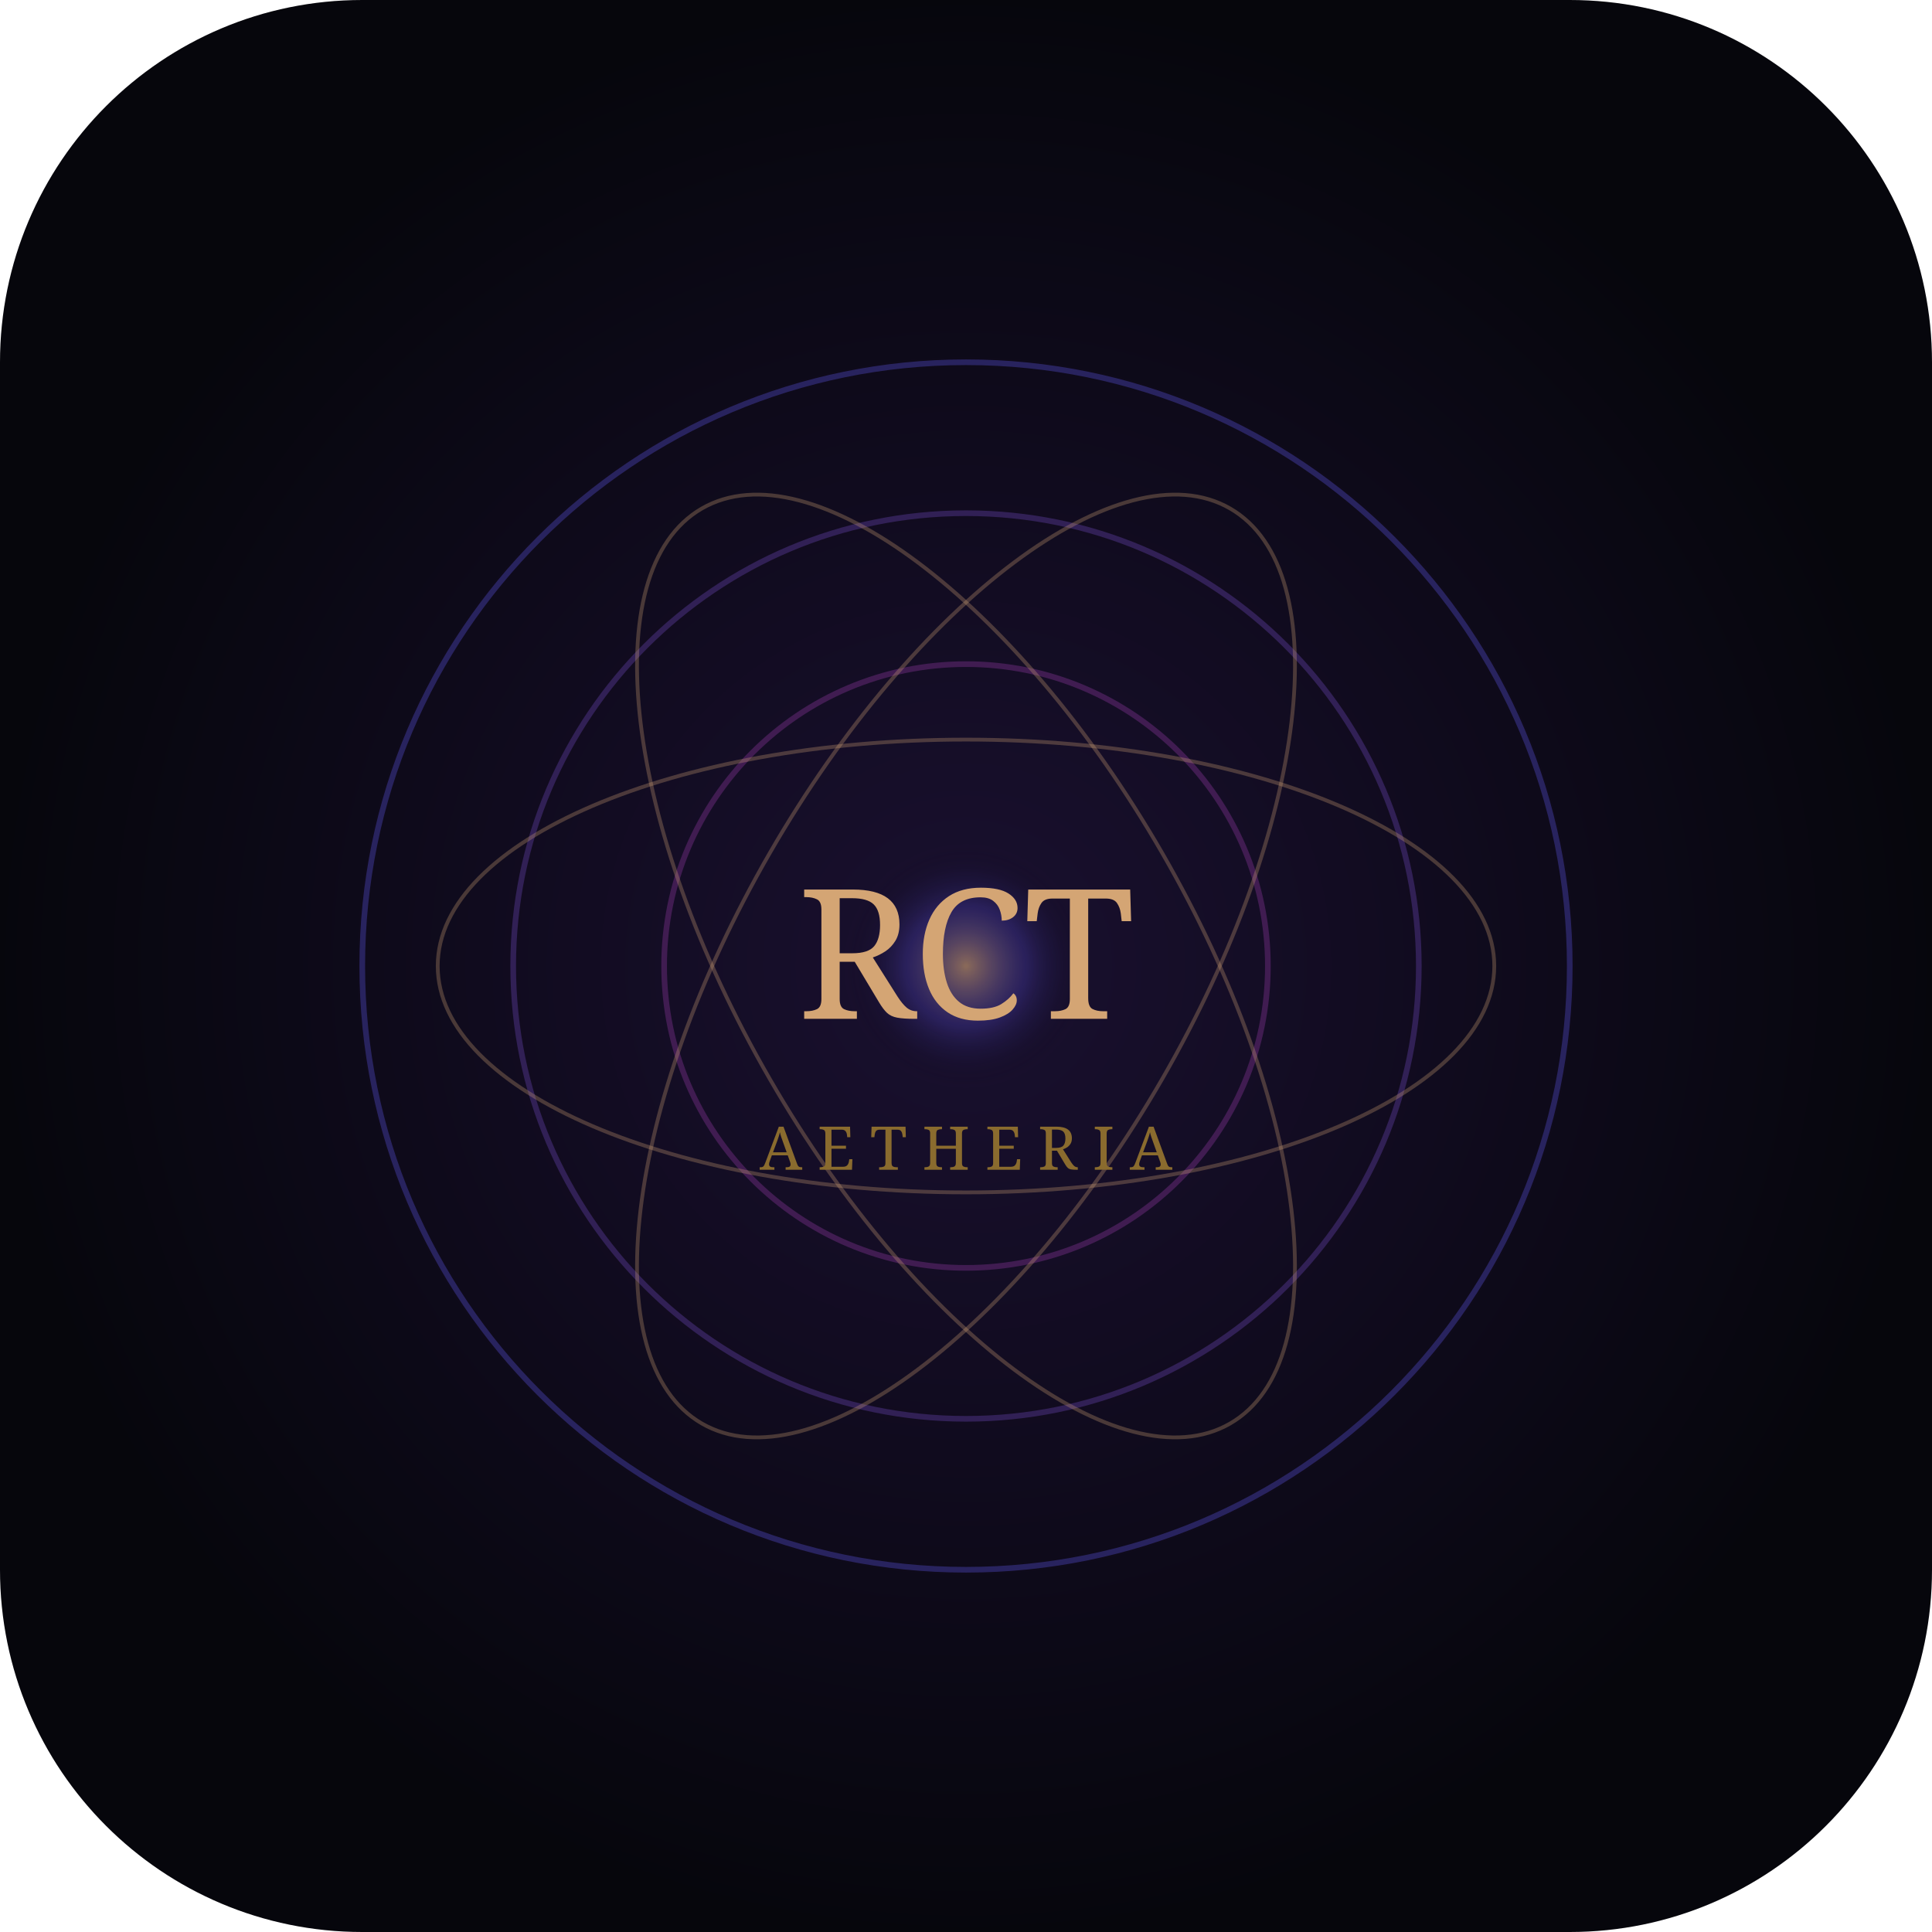
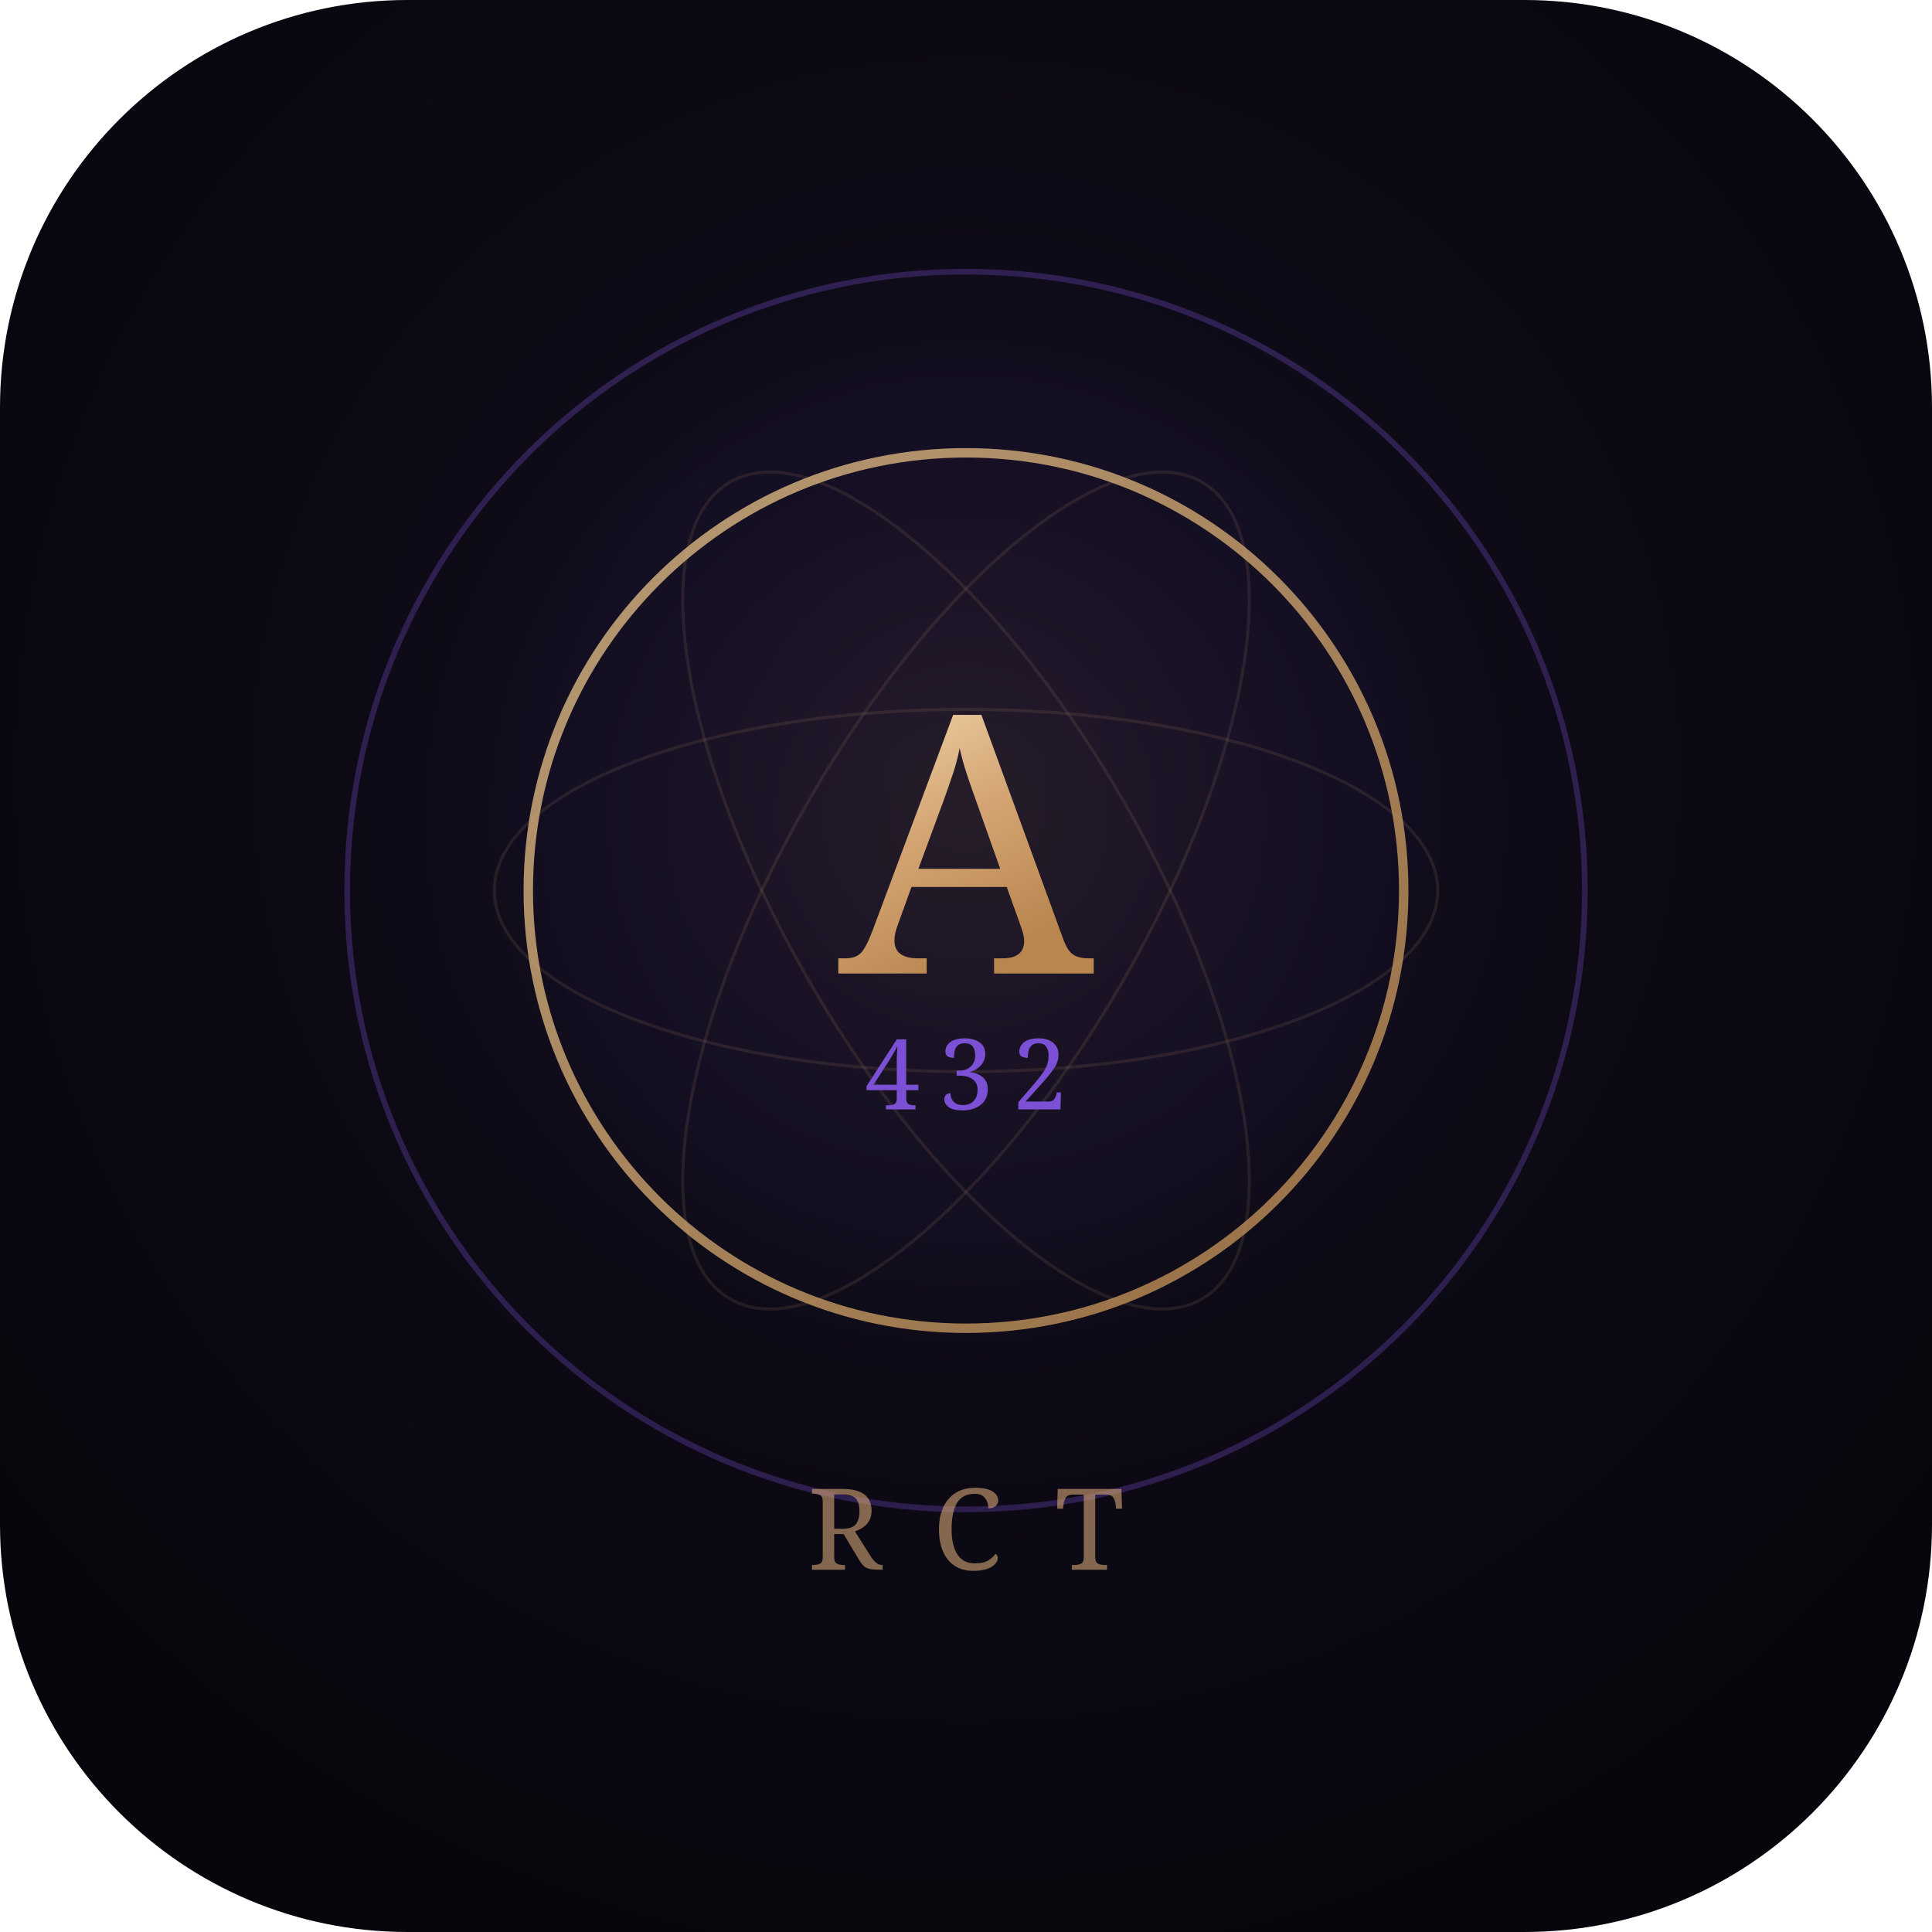
<svg xmlns="http://www.w3.org/2000/svg" viewBox="0 0 512 512">
  <defs>
-     <radialGradient id="bg" cx="50%" cy="50%" r="50%">
-       <stop offset="0%" stop-color="#1a1030" />
+     <radialGradient id="bg" cx="50%" cy="40%" r="65%">
+       <stop offset="0%" stop-color="#140e20" />
      <stop offset="100%" stop-color="#06060c" />
    </radialGradient>
-     <radialGradient id="glow" cx="50%" cy="50%" r="40%">
-       <stop offset="0%" stop-color="#d4a574" stop-opacity="0.6" />
-       <stop offset="50%" stop-color="#5048C4" stop-opacity="0.3" />
+     <radialGradient id="glow" cx="50%" cy="45%" r="40%">
+       <stop offset="0%" stop-color="#d4a574" stop-opacity="0.10" />
+       <stop offset="70%" stop-color="#7B50D4" stop-opacity="0.04" />
      <stop offset="100%" stop-color="transparent" />
    </radialGradient>
+     <linearGradient id="gold" x1="0" y1="0" x2="0.5" y2="1">
+       <stop offset="0%" stop-color="#f0d4a8" />
+       <stop offset="50%" stop-color="#d4a574" />
+       <stop offset="100%" stop-color="#b8864e" />
+     </linearGradient>
+     <linearGradient id="ring-grad" x1="0" y1="0" x2="1" y2="1">
+       <stop offset="0%" stop-color="#e0be8a" />
+       <stop offset="100%" stop-color="#b8864e" />
+     </linearGradient>
  </defs>
-   <rect width="512" height="512" rx="96" fill="url(#bg)" />
-   <circle cx="256" cy="256" r="160" fill="none" stroke="#5048C4" stroke-width="1.5" opacity="0.4" />
-   <circle cx="256" cy="256" r="120" fill="none" stroke="#7B50D4" stroke-width="1.5" opacity="0.3" />
-   <circle cx="256" cy="256" r="80" fill="none" stroke="#A840B8" stroke-width="1.5" opacity="0.3" />
-   <circle cx="256" cy="256" r="40" fill="url(#glow)" />
-   <ellipse cx="256" cy="256" rx="140" ry="60" fill="none" stroke="#d4a574" stroke-width="1" opacity="0.3" transform="rotate(0 256 256)" />
-   <ellipse cx="256" cy="256" rx="140" ry="60" fill="none" stroke="#d4a574" stroke-width="1" opacity="0.3" transform="rotate(60 256 256)" />
-   <ellipse cx="256" cy="256" rx="140" ry="60" fill="none" stroke="#d4a574" stroke-width="1" opacity="0.3" transform="rotate(120 256 256)" />
-   <text x="256" y="270" text-anchor="middle" font-family="Georgia,serif" font-size="48" fill="#d4a574" font-weight="300">RCT</text>
-   <text x="256" y="310" text-anchor="middle" font-family="Georgia,serif" font-size="16" fill="#8a6b2e" letter-spacing="4">AETHERIA</text>
+   <rect width="512" height="512" rx="108" fill="url(#bg)" />
+   <circle cx="256" cy="236" r="200" fill="url(#glow)" />
+   <circle cx="256" cy="236" r="164" fill="none" stroke="#7B50D4" stroke-width="1.5" opacity="0.3" />
+   <ellipse cx="256" cy="236" rx="125" ry="48" fill="none" stroke="#d4a574" stroke-width="0.8" opacity="0.12" transform="rotate(0 256 236)" />
+   <ellipse cx="256" cy="236" rx="125" ry="48" fill="none" stroke="#d4a574" stroke-width="0.8" opacity="0.12" transform="rotate(60 256 236)" />
+   <ellipse cx="256" cy="236" rx="125" ry="48" fill="none" stroke="#d4a574" stroke-width="0.8" opacity="0.12" transform="rotate(120 256 236)" />
+   <circle cx="256" cy="236" r="116" fill="none" stroke="url(#ring-grad)" stroke-width="2.5" opacity="0.8" />
+   <text x="256" y="258" text-anchor="middle" font-family="Georgia,serif" font-size="96" fill="url(#gold)" font-weight="300" letter-spacing="2">A</text>
+   <text x="256" y="294" text-anchor="middle" font-family="Georgia,serif" font-size="26" fill="#7B50D4" letter-spacing="5" font-weight="400">432</text>
+   <text x="256" y="416" text-anchor="middle" font-family="Georgia,serif" font-size="30" fill="#d4a574" letter-spacing="14" opacity="0.6" font-weight="300">RCT</text>
</svg>
